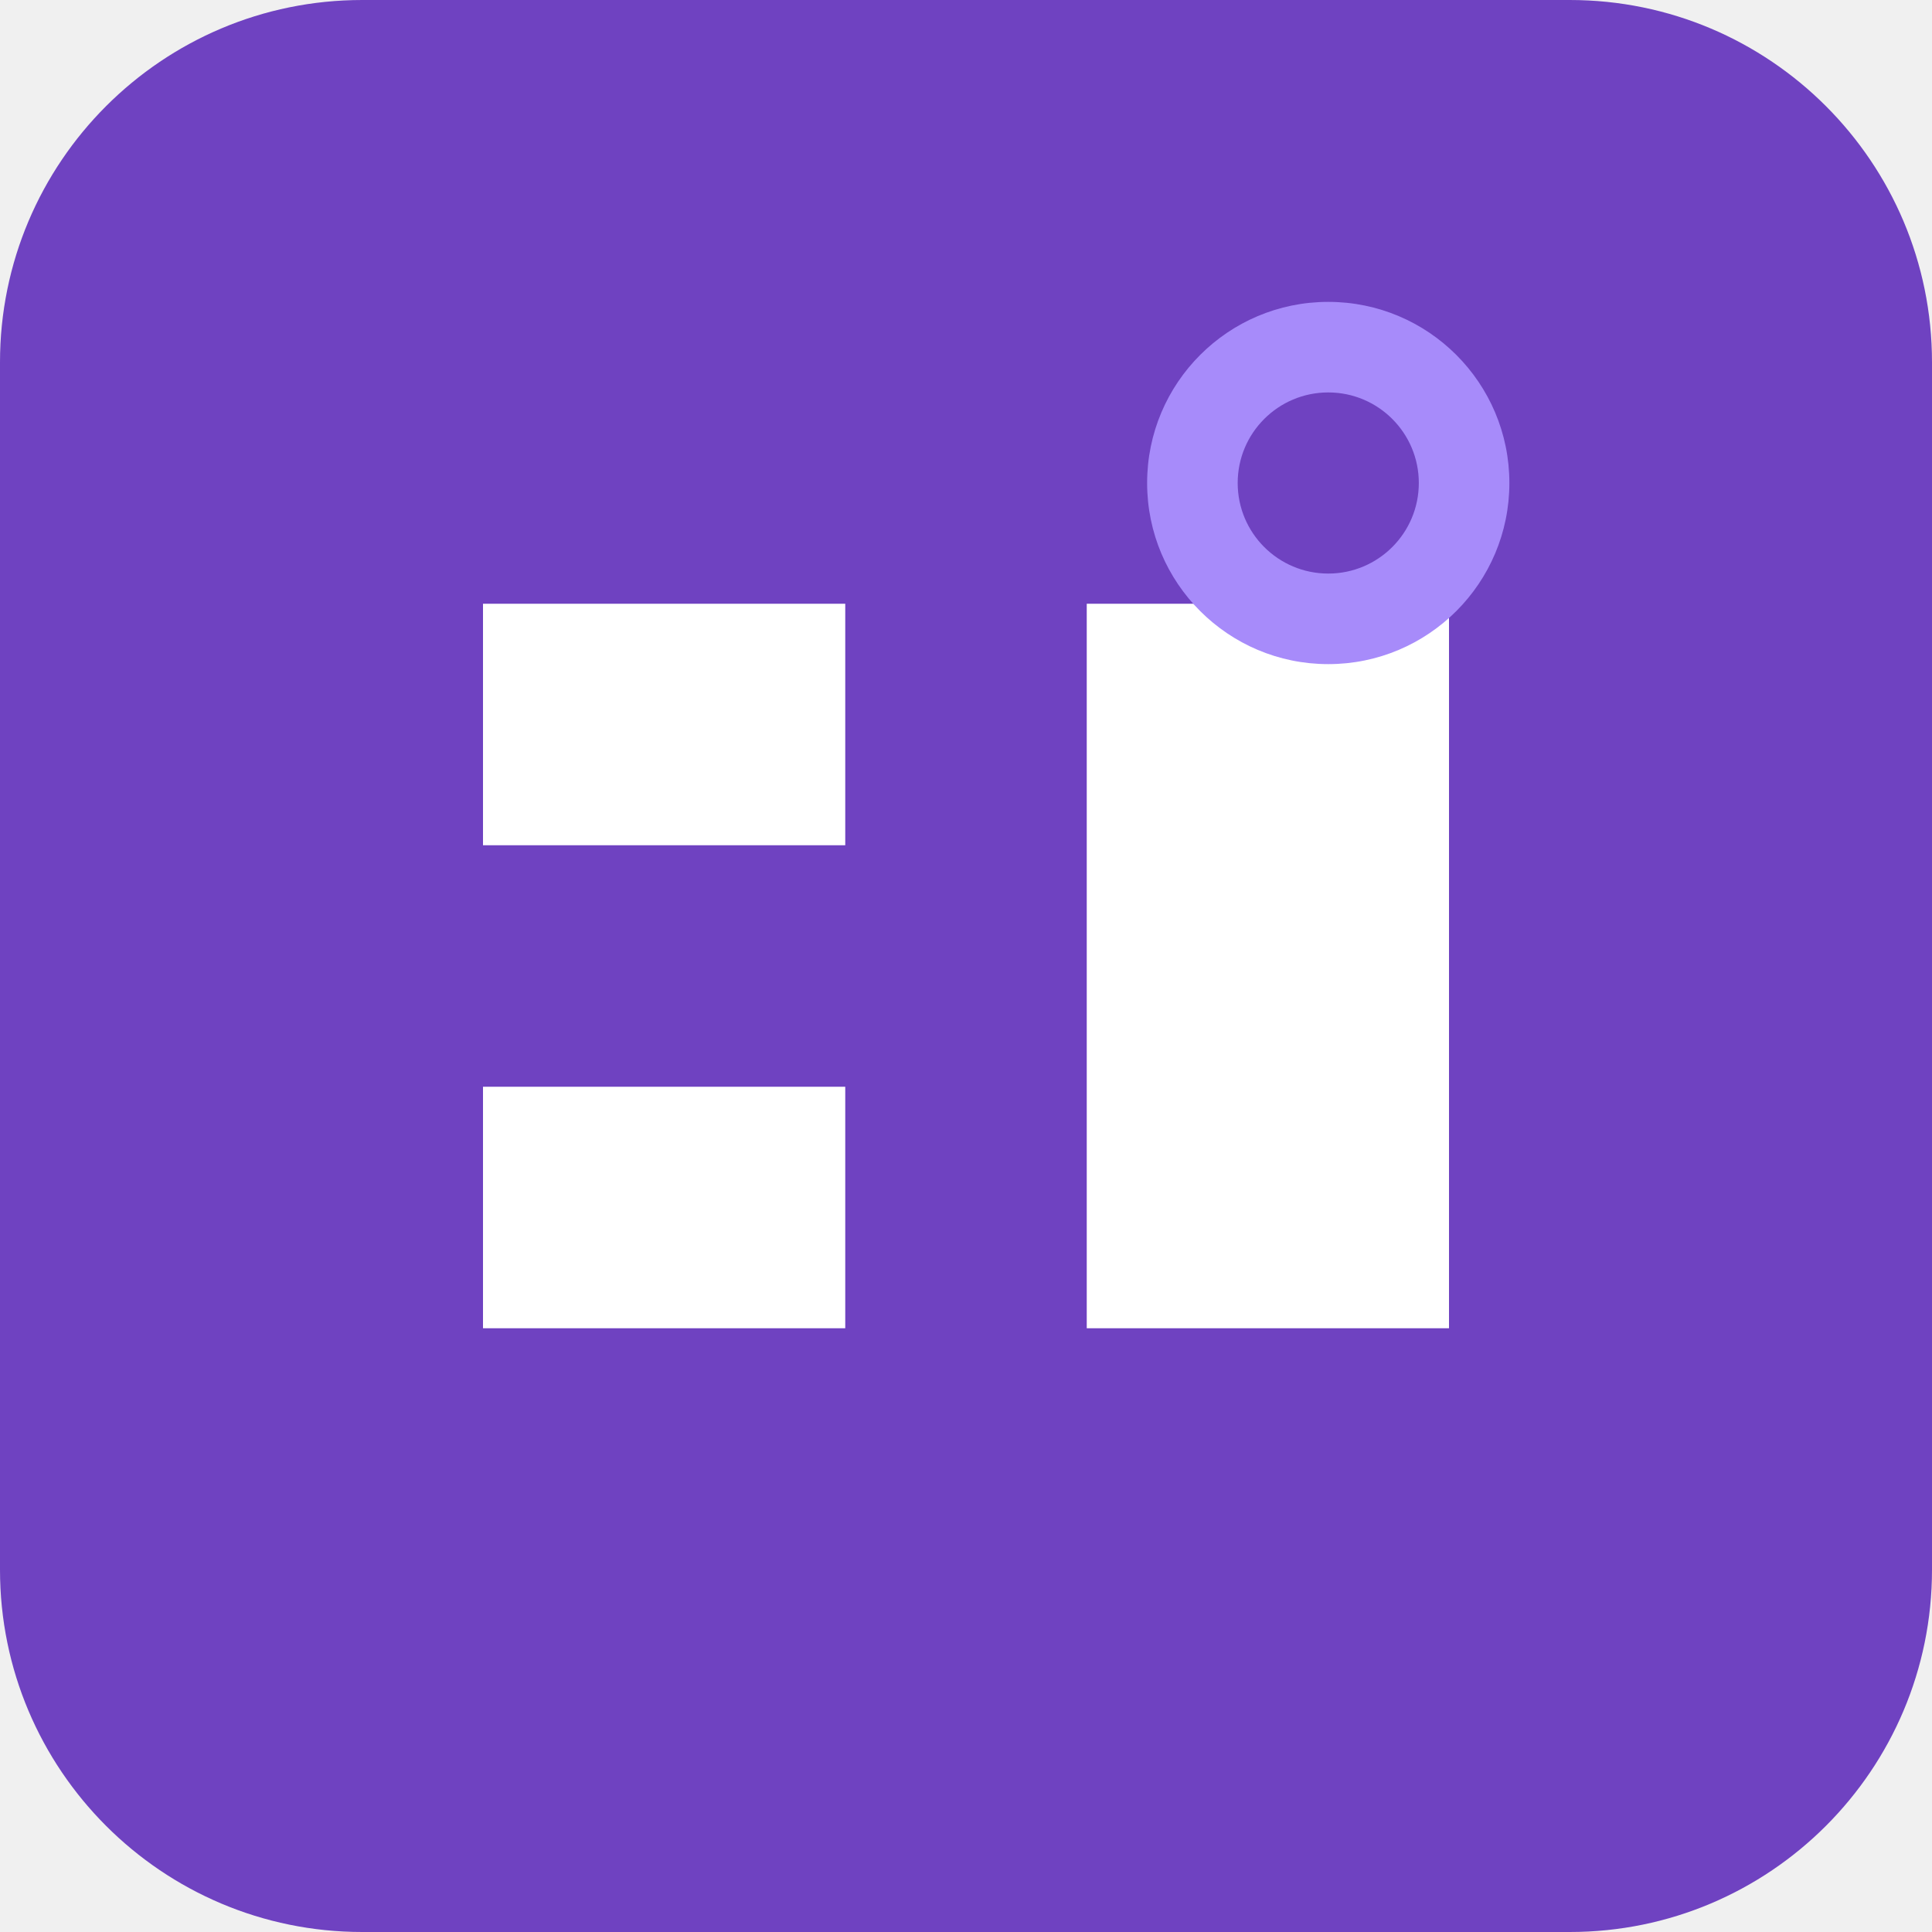
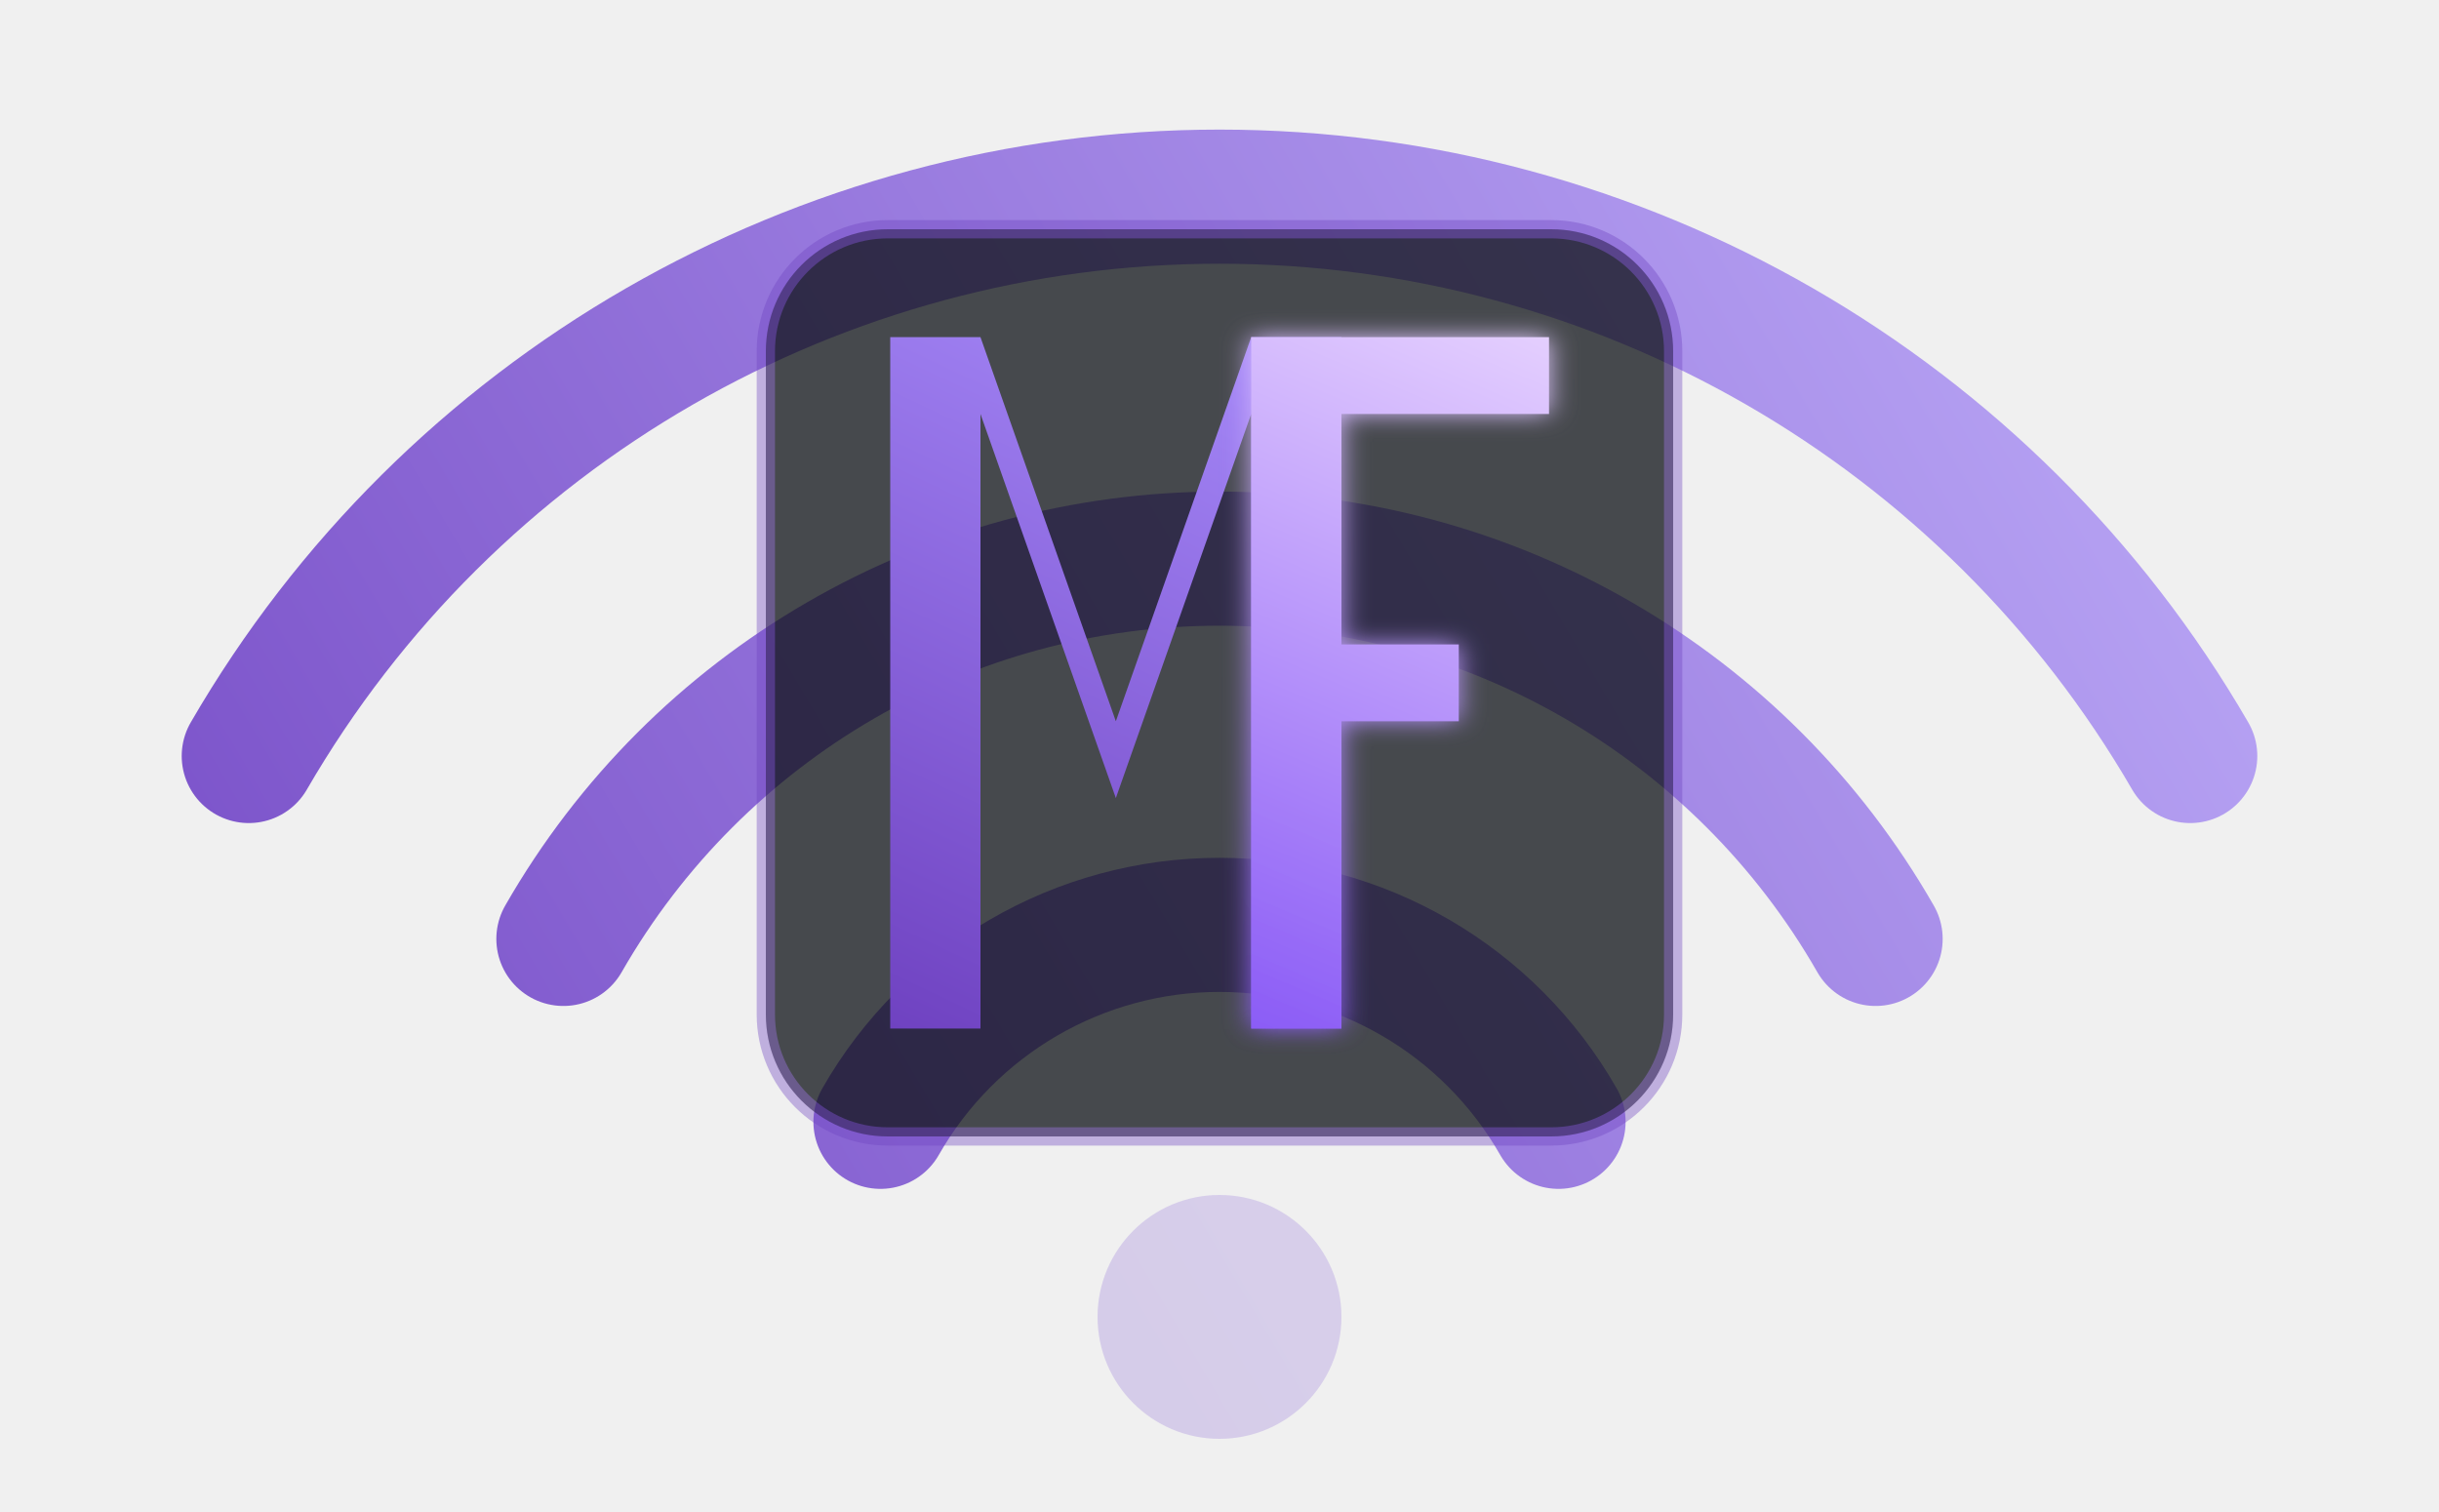
- <svg xmlns="http://www.w3.org/2000/svg" viewBox="0 0 32 32" fill="none">
-   <rect width="32" height="32" rx="6" fill="#6f42c1" />
-   <path d="M8 10h6v4H8v-4zm0 8h6v4H8v-4zm10-8h6v12h-6V10z" fill="white" />
-   <circle cx="22" cy="8" r="3" fill="#a78bfa" />
-   <circle cx="22" cy="8" r="1.5" fill="#6f42c1" />
+ <svg xmlns="http://www.w3.org/2000/svg" viewBox="0 36 100 62" fill="none">
+   <defs>
+     <linearGradient id="wifiGrad" x1="0" y1="95" x2="100" y2="36" gradientUnits="userSpaceOnUse">
+       <stop offset="0%" stop-color="#6f42c1" />
+       <stop offset="100%" stop-color="#c4b5fd" />
+     </linearGradient>
+     <linearGradient id="mGrad" x1="0" y1="95" x2="50" y2="5" gradientUnits="userSpaceOnUse">
+       <stop offset="0%" stop-color="#6f42c1" />
+       <stop offset="100%" stop-color="#a78bfa" />
+     </linearGradient>
+     <linearGradient id="fGrad" x1="40" y1="95" x2="85" y2="5" gradientUnits="userSpaceOnUse">
+       <stop offset="0%" stop-color="#8b5cf6" />
+       <stop offset="100%" stop-color="#e9d5ff" />
+     </linearGradient>
+     <filter id="fGlow" x="-50%" y="-50%" width="200%" height="200%">
+       <feGaussianBlur in="SourceGraphic" stdDeviation="1.5" result="blur" />
+       <feMerge>
+         <feMergeNode in="blur" />
+         <feMergeNode in="SourceGraphic" />
+       </feMerge>
+     </filter>
+   </defs>
+   <circle cx="50" cy="90" r="5" fill="url(#wifiGrad)" opacity="0.27" />
+   <path d="M 36.1,82 A 16 16 0 0 1 63.9,82" stroke="url(#wifiGrad)" stroke-width="5.5" stroke-linecap="round">
+     <animate attributeName="opacity" values="0.1;0.23;0.1;0.1;0.1" keyTimes="0;0.2;0.4;0.7;1" dur="2.4s" begin="0s" repeatCount="indefinite" />
+   </path>
+   <path d="M 23.1,74.5 A 31 31 0 0 1 76.9,74.5" stroke="url(#wifiGrad)" stroke-width="5.5" stroke-linecap="round">
+     <animate attributeName="opacity" values="0.1;0.1;0.23;0.1;0.1" keyTimes="0;0.2;0.4;0.6;1" dur="2.4s" begin="0s" repeatCount="indefinite" />
+   </path>
+   <path d="M 10.2,67 A 46 46 0 0 1 89.8,67" stroke="url(#wifiGrad)" stroke-width="5.5" stroke-linecap="round">
+     <animate attributeName="opacity" values="0.1;0.1;0.1;0.23;0.1" keyTimes="0;0.2;0.4;0.6;1" dur="2.4s" begin="0s" repeatCount="indefinite" />
+   </path>
+   <rect x="31.4" y="45.4" width="37.2" height="37.2" rx="5" fill="#0d1117" opacity="0.75" stroke="#6f42c1" stroke-width="0.75" stroke-opacity="0.5" />
+   <g transform="translate(36.5, 48.25) scale(0.370, 0.315)">
+     <path d="M 0,95 L 0,5 L 10,5 L 25,55 L 40,5 L 50,5 L 50,95              L 40,95 L 40,15 L 25,65 L 10,15 L 10,95 Z" fill="url(#mGrad)" />
+     <path d="M 40,5 L 73,5 L 73,15 L 50,15 L 50,45 L 63,45 L 63,55              L 50,55 L 50,95 L 40,95 Z" fill="url(#fGrad)" filter="url(#fGlow)" />
+   </g>
</svg>
